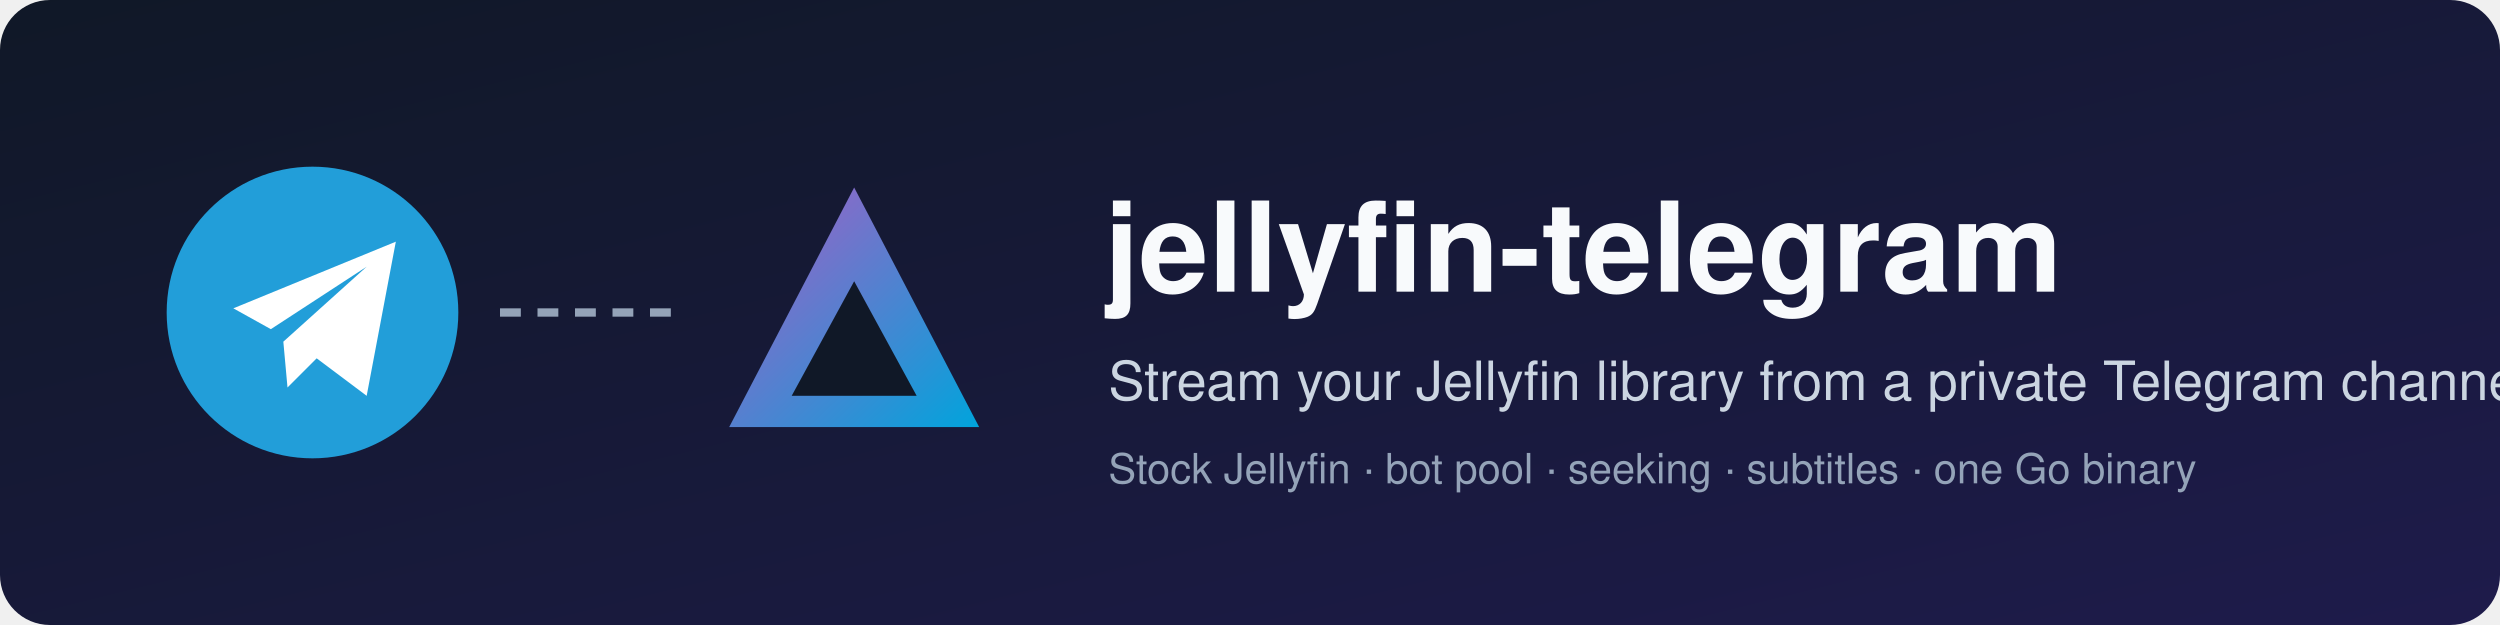
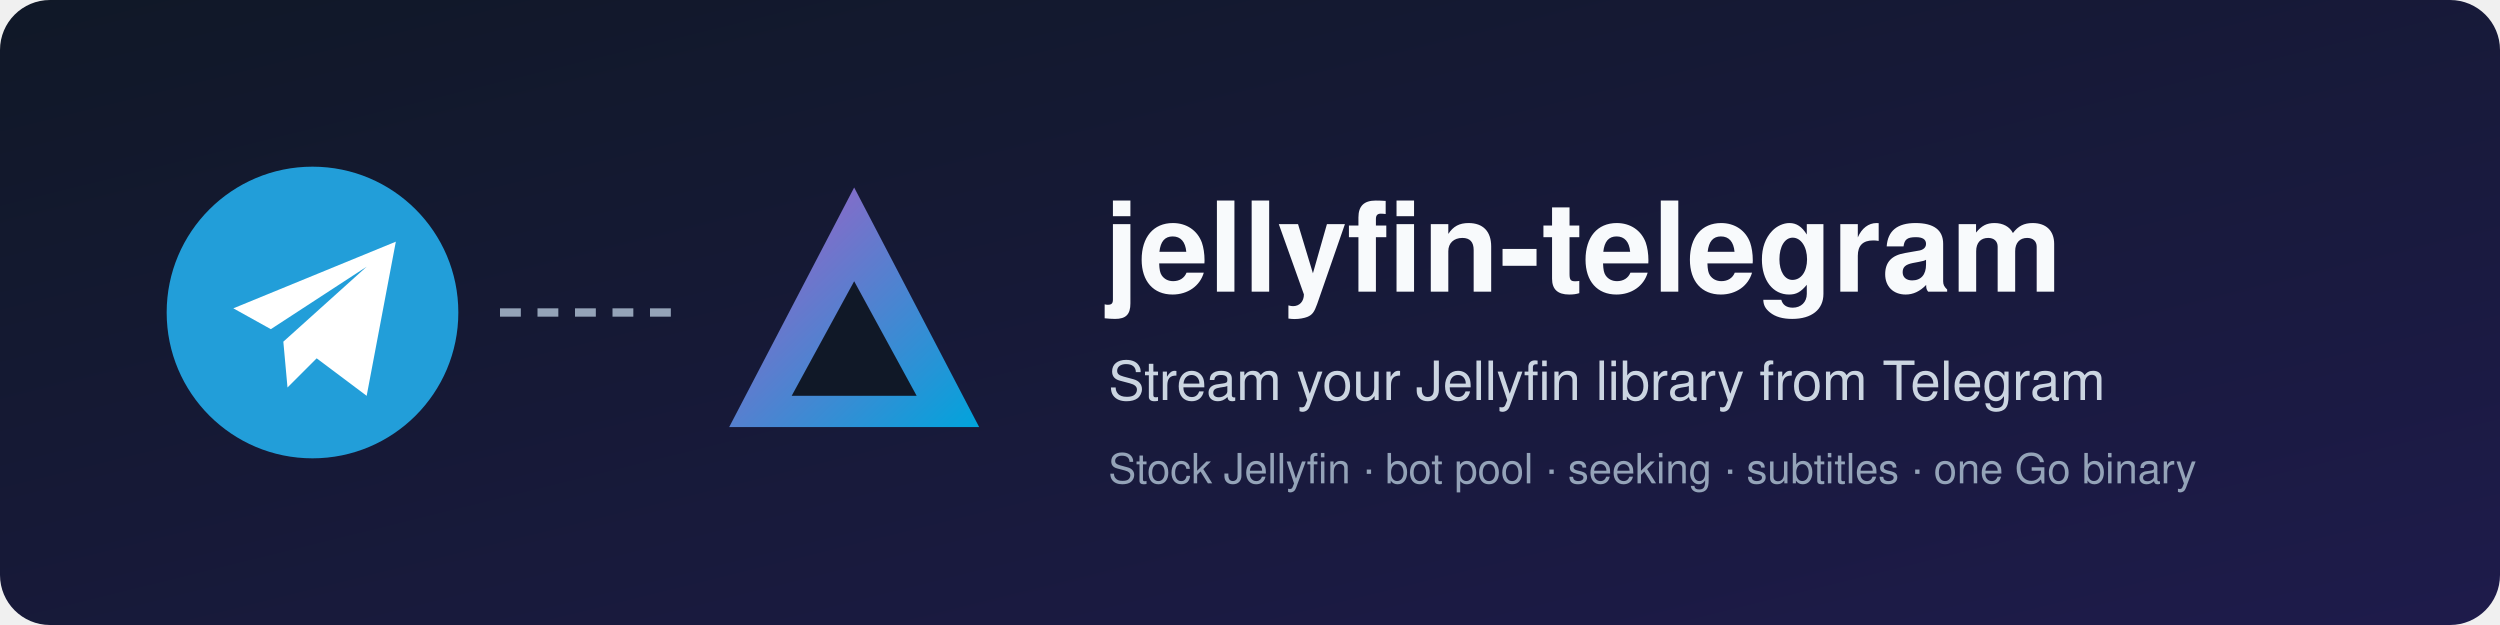
<svg xmlns="http://www.w3.org/2000/svg" width="1200" height="300" viewBox="0 0 1200 300">
  <defs>
    <linearGradient id="bg" x1="0" y1="0" x2="1" y2="1">
      <stop offset="0" stop-color="#101827" />
      <stop offset="1" stop-color="#1e1b4b" />
    </linearGradient>
    <linearGradient id="jf" x1="0" y1="0" x2="1" y2="1">
      <stop offset="0" stop-color="#aa5cc3" />
      <stop offset="1" stop-color="#00a4dc" />
    </linearGradient>
  </defs>
  <rect width="1200" height="300" rx="24" fill="url(#bg)" />
  <circle cx="150" cy="150" r="70" fill="#229ED9" />
  <path d="M112 148 L190 116 L176 190 L152 172 L138 186 L136 164 L176 128 L130 158 Z" fill="#fff" />
  <g stroke="#94a3b8" stroke-width="4" stroke-dasharray="10 8" fill="none">
    <path d="M240 150 H330" />
  </g>
  <path d="M410 90 L470 205 L350 205 Z" fill="url(#jf)" />
  <path d="M410 135 L440 190 L380 190 Z" fill="#101827" />
  <text x="530" y="140" font-family="Segoe UI, Helvetica, Arial, sans-serif" font-size="60" font-weight="700" fill="#f8fafc">jellyfin-telegram</text>
-   <text x="532" y="192" font-family="Segoe UI, Helvetica, Arial, sans-serif" font-size="26" fill="#cbd5e1">Stream your Jellyfin library from a private Telegram channel</text>
+   <text x="532" y="192" font-family="Segoe UI, Helvetica, Arial, sans-serif" font-size="26" fill="#cbd5e1">Stream your Jellyfin library from Telegram</text>
  <text x="532" y="232" font-family="Segoe UI, Helvetica, Arial, sans-serif" font-size="20" fill="#94a3b8">Stock Jellyfin · bot pool · seeking · subtitles · one Go binary</text>
</svg>
